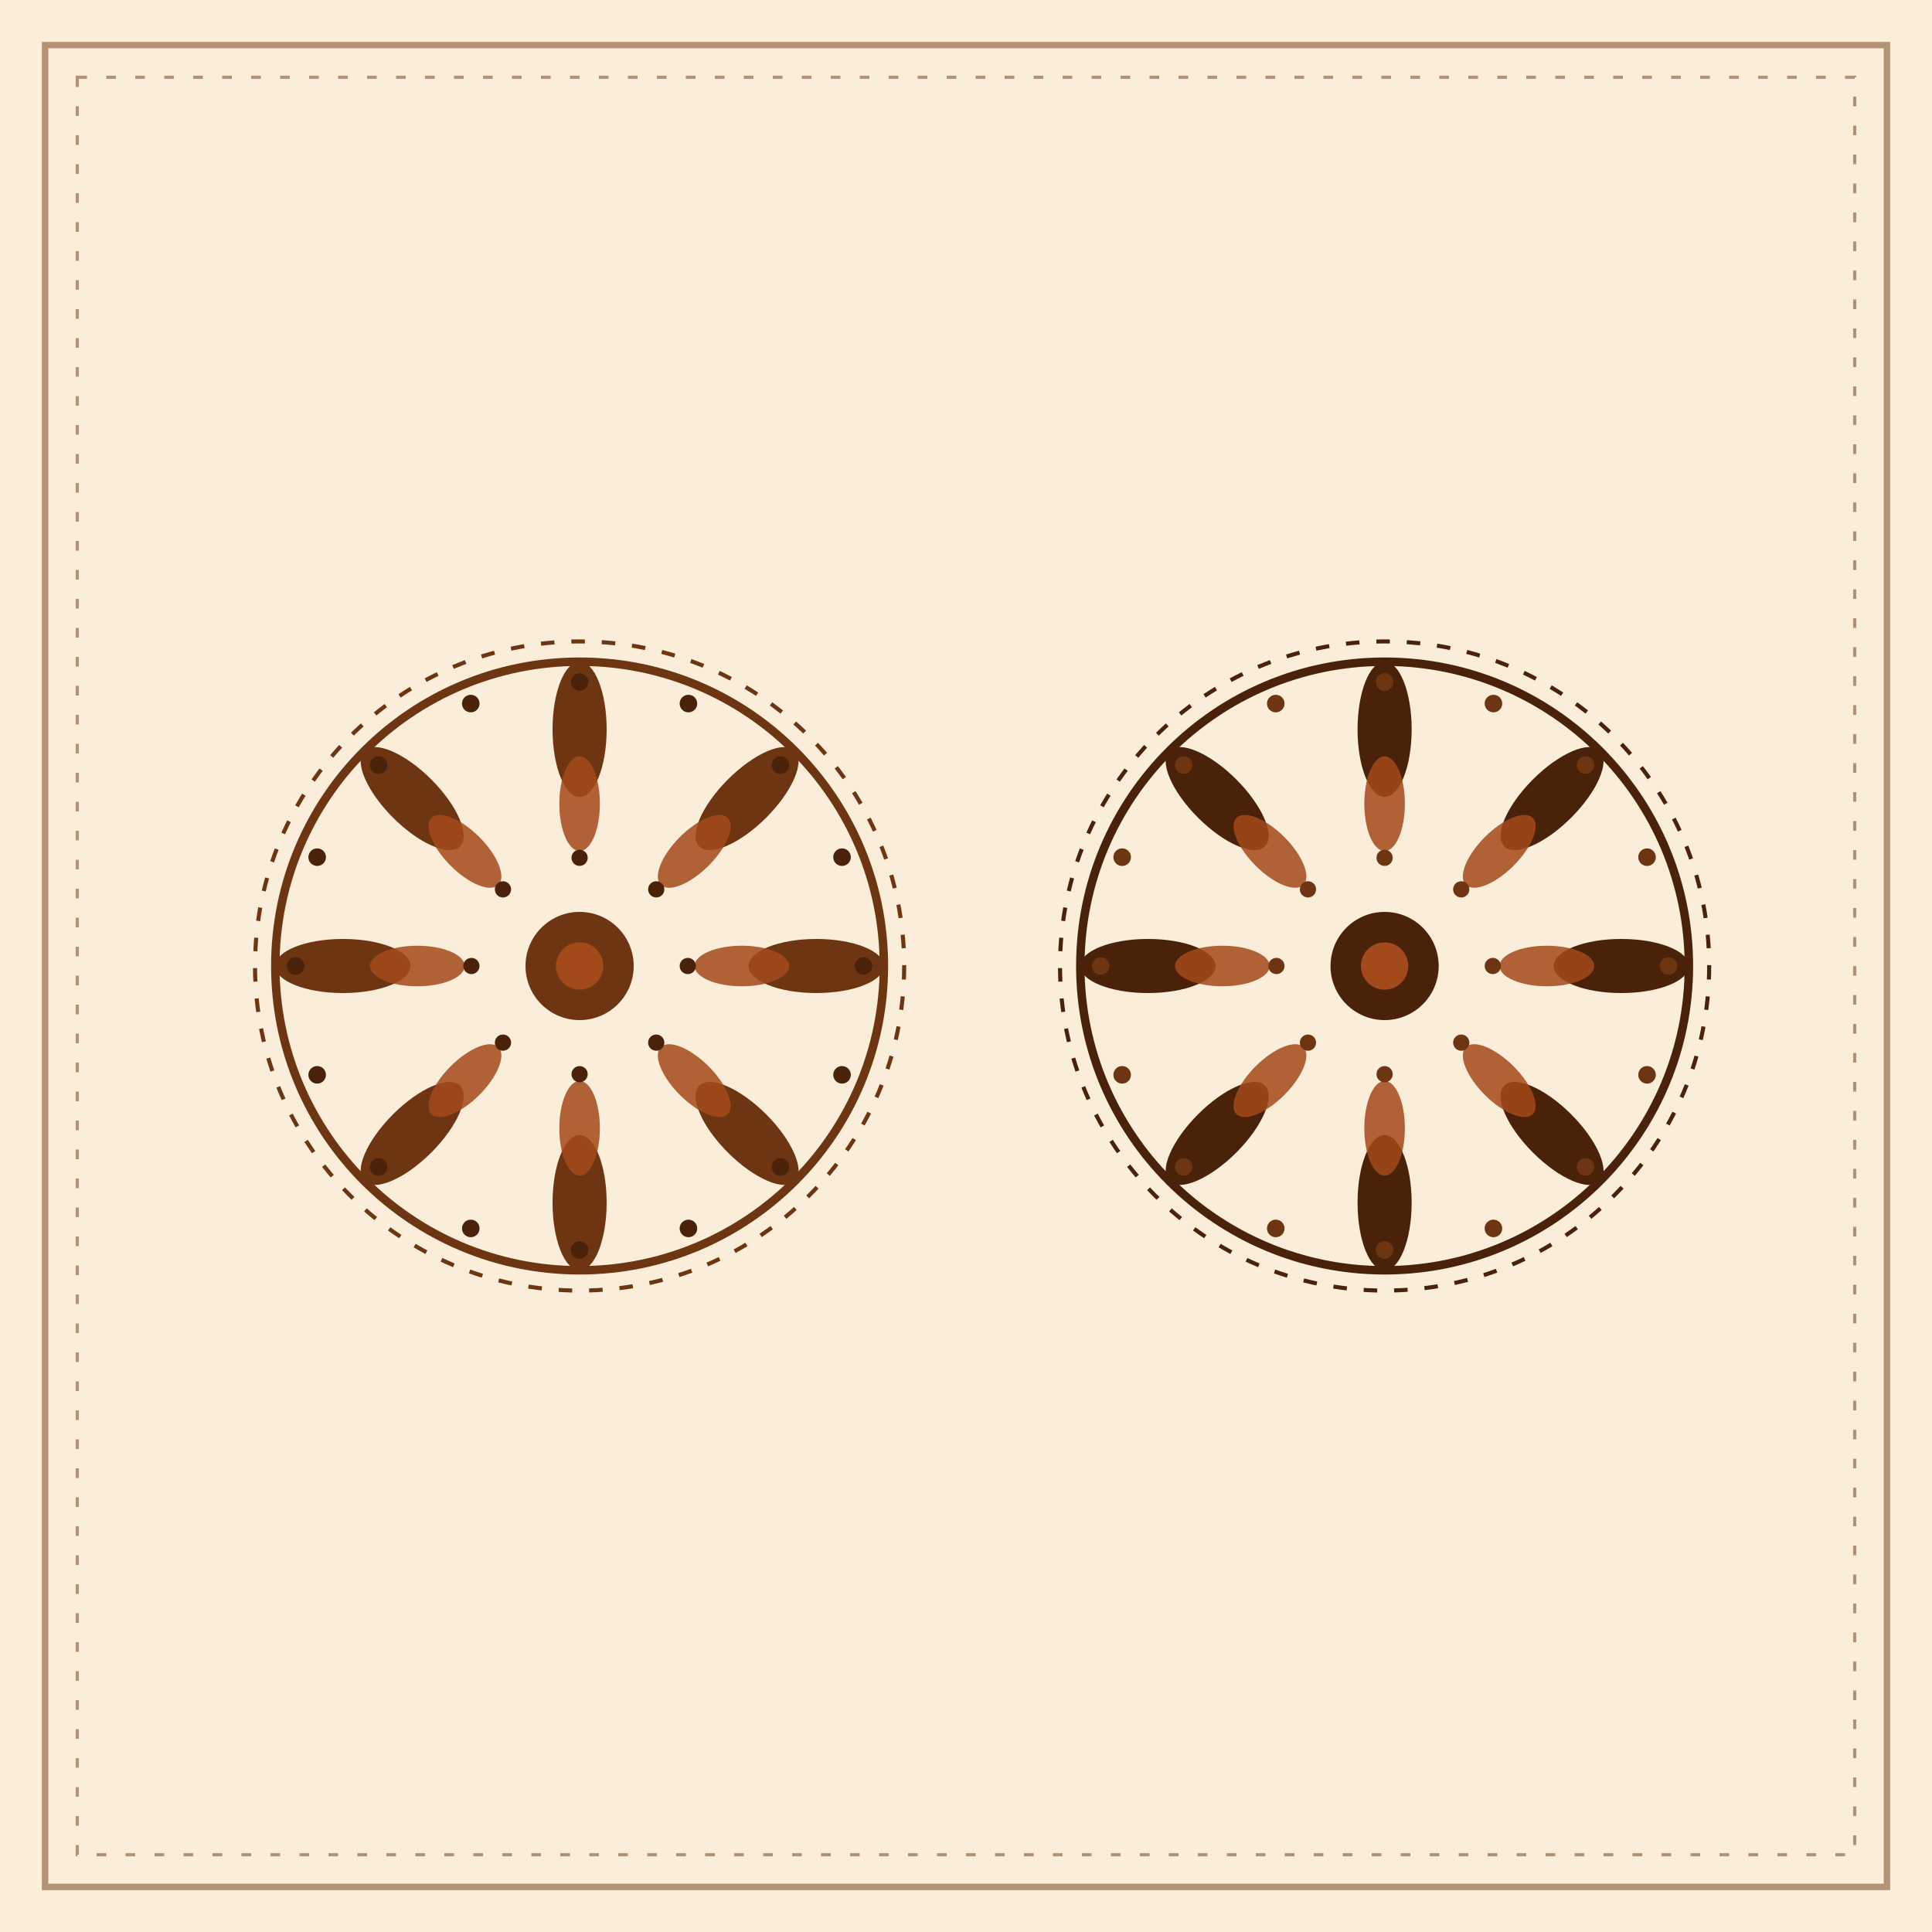
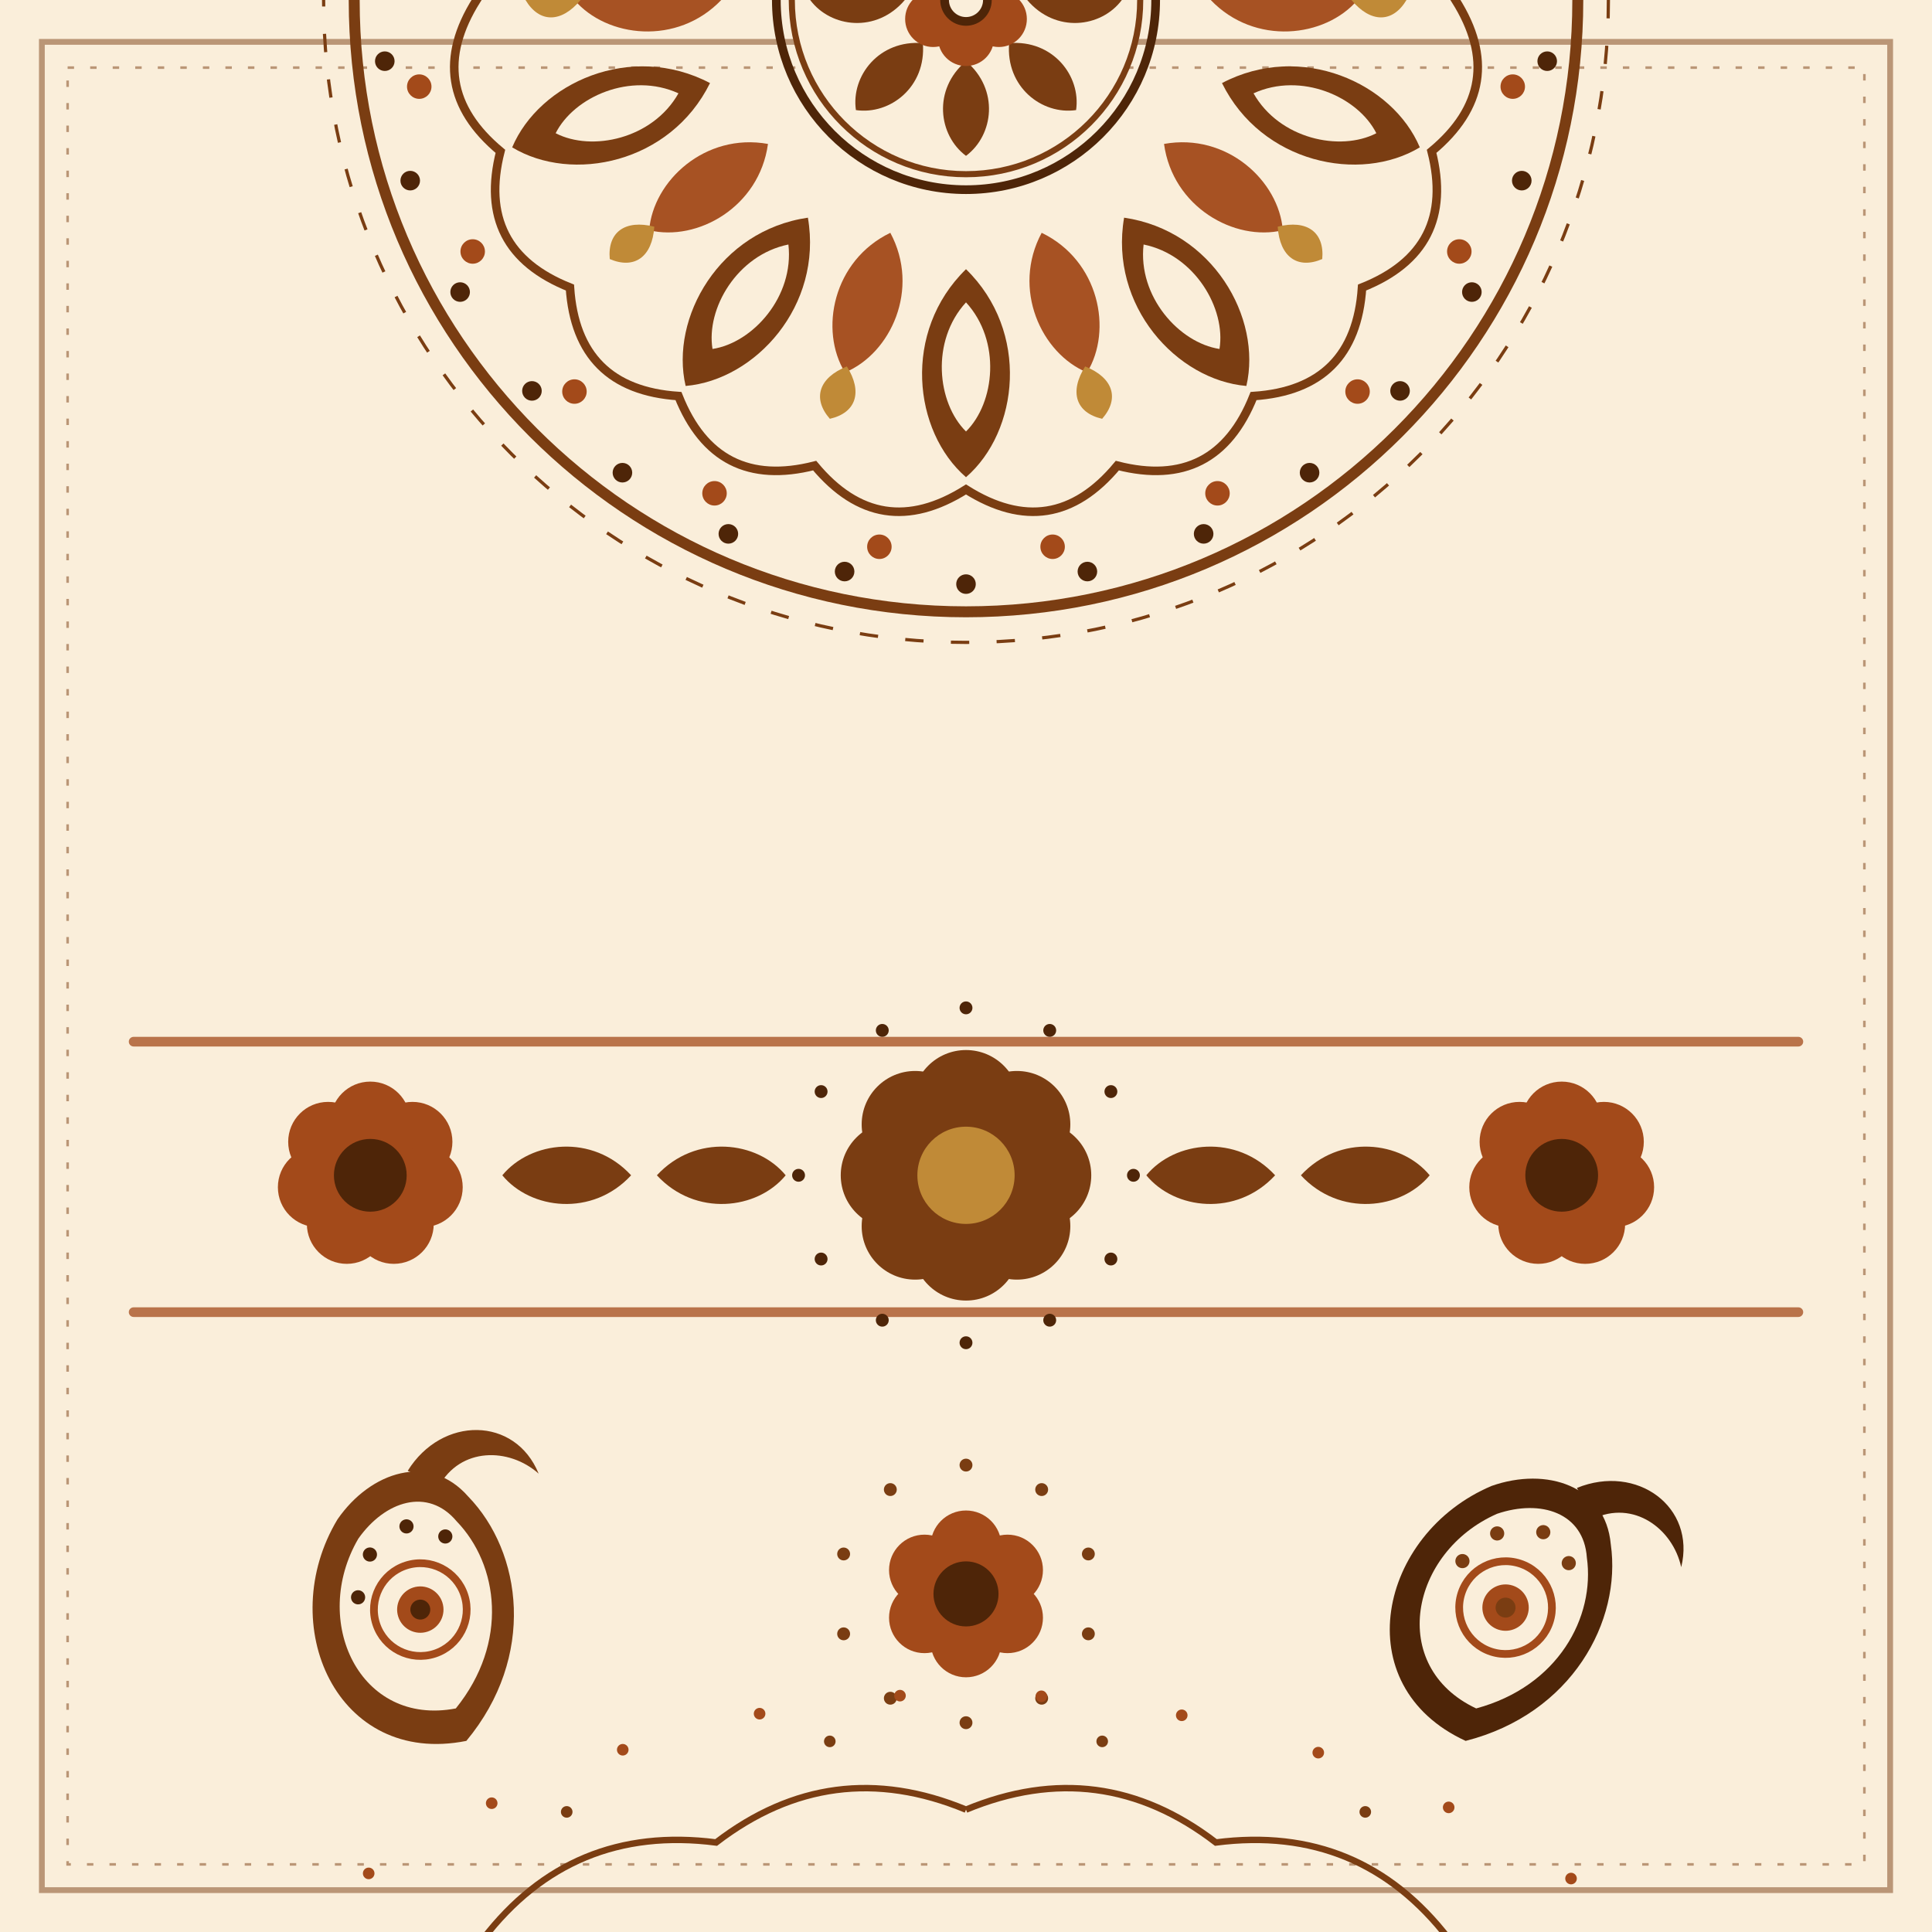
<svg xmlns="http://www.w3.org/2000/svg" viewBox="0 0 600 600">
+   <defs>
+     <radialGradient id="pglow">
+       <stop offset="0%" stop-color="#a34a1a" stop-opacity="0.34" />
+       <stop offset="70%" stop-color="#a34a1a" stop-opacity="0.10" />
+       <stop offset="100%" stop-color="#a34a1a" stop-opacity="0" />
+     </radialGradient>
+   </defs>
  <rect width="600" height="600" fill="#faeeda" />
-   <rect x="14" y="14" width="572" height="572" fill="none" stroke="#6d3512" stroke-width="2" opacity="0.5" />
-   <rect x="24" y="24" width="552" height="552" fill="none" stroke="#6d3512" stroke-width="1" stroke-dasharray="3 6" opacity="0.5" />
-   <circle cx="180" cy="300" r="94.5" fill="none" stroke="#6d3512" stroke-width="2.625" />
-   <circle cx="180" cy="300" r="100.8" fill="none" stroke="#6d3512" stroke-width="1.26" stroke-dasharray="4.2 5.25" />
-   <ellipse cx="180.0" cy="226.5" rx="8.4" ry="21" fill="#6d3512" opacity="1" transform="rotate(0.0 180.0 226.5)" />
-   <ellipse cx="232.0" cy="248.0" rx="8.4" ry="21" fill="#6d3512" opacity="1" transform="rotate(45.0 232.0 248.0)" />
-   <ellipse cx="253.5" cy="300.0" rx="8.4" ry="21" fill="#6d3512" opacity="1" transform="rotate(90.0 253.5 300.0)" />
-   <ellipse cx="232.0" cy="352.0" rx="8.4" ry="21" fill="#6d3512" opacity="1" transform="rotate(135.0 232.0 352.0)" />
-   <ellipse cx="180.0" cy="373.5" rx="8.4" ry="21" fill="#6d3512" opacity="1" transform="rotate(180.0 180.0 373.5)" />
-   <ellipse cx="128.0" cy="352.0" rx="8.4" ry="21" fill="#6d3512" opacity="1" transform="rotate(225.0 128.0 352.0)" />
-   <ellipse cx="106.5" cy="300.0" rx="8.4" ry="21" fill="#6d3512" opacity="1" transform="rotate(270.0 106.5 300.0)" />
-   <ellipse cx="128.0" cy="248.0" rx="8.4" ry="21" fill="#6d3512" opacity="1" transform="rotate(315.0 128.0 248.0)" />
-   <ellipse cx="180.0" cy="249.6" rx="6.3" ry="14.7" fill="#a34a1a" opacity="0.85" transform="rotate(0.0 180.0 249.6)" />
-   <ellipse cx="215.6" cy="264.4" rx="6.3" ry="14.7" fill="#a34a1a" opacity="0.85" transform="rotate(45.0 215.6 264.4)" />
-   <ellipse cx="230.4" cy="300.0" rx="6.3" ry="14.7" fill="#a34a1a" opacity="0.85" transform="rotate(90.0 230.4 300.0)" />
-   <ellipse cx="215.6" cy="335.6" rx="6.3" ry="14.7" fill="#a34a1a" opacity="0.85" transform="rotate(135.0 215.6 335.6)" />
-   <ellipse cx="180.0" cy="350.4" rx="6.3" ry="14.7" fill="#a34a1a" opacity="0.85" transform="rotate(180.0 180.0 350.4)" />
-   <ellipse cx="144.4" cy="335.6" rx="6.3" ry="14.7" fill="#a34a1a" opacity="0.85" transform="rotate(225.0 144.4 335.6)" />
-   <ellipse cx="129.6" cy="300.0" rx="6.3" ry="14.7" fill="#a34a1a" opacity="0.85" transform="rotate(270.0 129.6 300.0)" />
-   <ellipse cx="144.4" cy="264.4" rx="6.3" ry="14.7" fill="#a34a1a" opacity="0.85" transform="rotate(315.0 144.4 264.4)" />
-   <circle cx="180.0" cy="211.8" r="2.73" fill="#4a220a" />
-   <circle cx="213.8" cy="218.5" r="2.73" fill="#4a220a" />
-   <circle cx="242.4" cy="237.6" r="2.73" fill="#4a220a" />
-   <circle cx="261.5" cy="266.2" r="2.73" fill="#4a220a" />
-   <circle cx="268.2" cy="300.0" r="2.73" fill="#4a220a" />
-   <circle cx="261.5" cy="333.8" r="2.73" fill="#4a220a" />
-   <circle cx="242.4" cy="362.4" r="2.73" fill="#4a220a" />
-   <circle cx="213.8" cy="381.5" r="2.73" fill="#4a220a" />
-   <circle cx="180.0" cy="388.2" r="2.73" fill="#4a220a" />
-   <circle cx="146.2" cy="381.5" r="2.73" fill="#4a220a" />
-   <circle cx="117.6" cy="362.4" r="2.73" fill="#4a220a" />
-   <circle cx="98.5" cy="333.8" r="2.73" fill="#4a220a" />
-   <circle cx="91.8" cy="300.0" r="2.73" fill="#4a220a" />
-   <circle cx="98.5" cy="266.2" r="2.73" fill="#4a220a" />
-   <circle cx="117.6" cy="237.6" r="2.73" fill="#4a220a" />
-   <circle cx="146.2" cy="218.5" r="2.73" fill="#4a220a" />
-   <circle cx="180.0" cy="266.4" r="2.52" fill="#4a220a" />
-   <circle cx="203.8" cy="276.2" r="2.52" fill="#4a220a" />
-   <circle cx="213.6" cy="300.0" r="2.52" fill="#4a220a" />
-   <circle cx="203.8" cy="323.8" r="2.52" fill="#4a220a" />
-   <circle cx="180.0" cy="333.6" r="2.52" fill="#4a220a" />
-   <circle cx="156.2" cy="323.8" r="2.52" fill="#4a220a" />
-   <circle cx="146.4" cy="300.0" r="2.52" fill="#4a220a" />
-   <circle cx="156.2" cy="276.2" r="2.52" fill="#4a220a" />
-   <circle cx="180" cy="300" r="16.8" fill="#6d3512" />
-   <circle cx="180" cy="300" r="7.35" fill="#a34a1a" />
-   <circle cx="430" cy="300" r="94.5" fill="none" stroke="#4a220a" stroke-width="2.625" />
-   <circle cx="430" cy="300" r="100.8" fill="none" stroke="#4a220a" stroke-width="1.26" stroke-dasharray="4.2 5.25" />
-   <ellipse cx="430.0" cy="226.5" rx="8.4" ry="21" fill="#4a220a" opacity="1" transform="rotate(0.0 430.0 226.5)" />
-   <ellipse cx="482.0" cy="248.0" rx="8.4" ry="21" fill="#4a220a" opacity="1" transform="rotate(45.0 482.0 248.0)" />
-   <ellipse cx="503.5" cy="300.0" rx="8.4" ry="21" fill="#4a220a" opacity="1" transform="rotate(90.0 503.5 300.0)" />
-   <ellipse cx="482.0" cy="352.0" rx="8.4" ry="21" fill="#4a220a" opacity="1" transform="rotate(135.0 482.0 352.0)" />
-   <ellipse cx="430.0" cy="373.5" rx="8.4" ry="21" fill="#4a220a" opacity="1" transform="rotate(180.0 430.0 373.5)" />
-   <ellipse cx="378.0" cy="352.0" rx="8.4" ry="21" fill="#4a220a" opacity="1" transform="rotate(225.0 378.0 352.0)" />
-   <ellipse cx="356.5" cy="300.0" rx="8.4" ry="21" fill="#4a220a" opacity="1" transform="rotate(270.0 356.5 300.0)" />
-   <ellipse cx="378.0" cy="248.0" rx="8.4" ry="21" fill="#4a220a" opacity="1" transform="rotate(315.0 378.0 248.0)" />
-   <ellipse cx="430.0" cy="249.6" rx="6.3" ry="14.7" fill="#a34a1a" opacity="0.85" transform="rotate(0.0 430.0 249.6)" />
-   <ellipse cx="465.6" cy="264.4" rx="6.3" ry="14.7" fill="#a34a1a" opacity="0.85" transform="rotate(45.0 465.6 264.4)" />
-   <ellipse cx="480.4" cy="300.0" rx="6.3" ry="14.7" fill="#a34a1a" opacity="0.85" transform="rotate(90.0 480.4 300.0)" />
-   <ellipse cx="465.6" cy="335.6" rx="6.3" ry="14.7" fill="#a34a1a" opacity="0.85" transform="rotate(135.0 465.6 335.6)" />
-   <ellipse cx="430.0" cy="350.4" rx="6.3" ry="14.7" fill="#a34a1a" opacity="0.85" transform="rotate(180.0 430.0 350.4)" />
-   <ellipse cx="394.4" cy="335.6" rx="6.3" ry="14.7" fill="#a34a1a" opacity="0.85" transform="rotate(225.0 394.4 335.6)" />
-   <ellipse cx="379.6" cy="300.0" rx="6.3" ry="14.7" fill="#a34a1a" opacity="0.85" transform="rotate(270.0 379.6 300.0)" />
-   <ellipse cx="394.4" cy="264.4" rx="6.3" ry="14.7" fill="#a34a1a" opacity="0.85" transform="rotate(315.0 394.4 264.4)" />
-   <circle cx="430.0" cy="211.8" r="2.73" fill="#6d3512" />
-   <circle cx="463.8" cy="218.5" r="2.73" fill="#6d3512" />
-   <circle cx="492.4" cy="237.6" r="2.73" fill="#6d3512" />
-   <circle cx="511.5" cy="266.2" r="2.73" fill="#6d3512" />
-   <circle cx="518.2" cy="300.0" r="2.73" fill="#6d3512" />
-   <circle cx="511.5" cy="333.8" r="2.73" fill="#6d3512" />
-   <circle cx="492.4" cy="362.4" r="2.73" fill="#6d3512" />
-   <circle cx="463.8" cy="381.5" r="2.73" fill="#6d3512" />
-   <circle cx="430.0" cy="388.2" r="2.73" fill="#6d3512" />
-   <circle cx="396.2" cy="381.5" r="2.73" fill="#6d3512" />
-   <circle cx="367.6" cy="362.4" r="2.73" fill="#6d3512" />
-   <circle cx="348.5" cy="333.8" r="2.73" fill="#6d3512" />
-   <circle cx="341.8" cy="300.0" r="2.73" fill="#6d3512" />
-   <circle cx="348.5" cy="266.2" r="2.73" fill="#6d3512" />
-   <circle cx="367.6" cy="237.6" r="2.73" fill="#6d3512" />
-   <circle cx="396.2" cy="218.5" r="2.73" fill="#6d3512" />
-   <circle cx="430.0" cy="266.4" r="2.52" fill="#6d3512" />
-   <circle cx="453.8" cy="276.2" r="2.52" fill="#6d3512" />
-   <circle cx="463.6" cy="300.0" r="2.52" fill="#6d3512" />
-   <circle cx="453.8" cy="323.8" r="2.52" fill="#6d3512" />
-   <circle cx="430.0" cy="333.6" r="2.52" fill="#6d3512" />
-   <circle cx="406.2" cy="323.8" r="2.52" fill="#6d3512" />
-   <circle cx="396.4" cy="300.0" r="2.52" fill="#6d3512" />
-   <circle cx="406.2" cy="276.2" r="2.52" fill="#6d3512" />
-   <circle cx="430" cy="300" r="16.8" fill="#4a220a" />
-   <circle cx="430" cy="300" r="7.35" fill="#a34a1a" />
+   <rect x="13" y="13" width="574" height="574" fill="none" stroke="#7a3d12" stroke-width="1.8" opacity="0.5" />
+   <rect x="21" y="21" width="558" height="558" fill="none" stroke="#7a3d12" stroke-width="0.8" stroke-dasharray="2 5" opacity="0.5" />
+   <g transform="translate(300 0)">
+     <circle cx="0" cy="0" r="190" fill="none" stroke="#7a3d12" stroke-width="3.4" />
+     <circle cx="0" cy="0" r="199.5" fill="none" stroke="#7a3d12" stroke-width="1" stroke-dasharray="5.7 8.5" />
+     <circle cx="0" cy="-181.4" r="3.04" fill="#4e2508" />
+     <circle cx="37.7" cy="-177.5" r="3.04" fill="#4e2508" />
+     <circle cx="73.8" cy="-165.8" r="3.04" fill="#4e2508" />
+     <circle cx="106.7" cy="-146.8" r="3.04" fill="#4e2508" />
+     <circle cx="134.8" cy="-121.4" r="3.04" fill="#4e2508" />
+     <circle cx="157.1" cy="-90.7" r="3.04" fill="#4e2508" />
+     <circle cx="172.6" cy="-56.1" r="3.04" fill="#4e2508" />
+     <circle cx="180.5" cy="-19" r="3.04" fill="#4e2508" />
+     <circle cx="180.5" cy="19" r="3.04" fill="#4e2508" />
+     <circle cx="172.6" cy="56.1" r="3.04" fill="#4e2508" />
+     <circle cx="157.1" cy="90.7" r="3.04" fill="#4e2508" />
+     <circle cx="134.8" cy="121.4" r="3.04" fill="#4e2508" />
+     <circle cx="106.7" cy="146.8" r="3.04" fill="#4e2508" />
+     <circle cx="73.8" cy="165.8" r="3.04" fill="#4e2508" />
+     <circle cx="37.7" cy="177.5" r="3.04" fill="#4e2508" />
+     <circle cx="0" cy="181.4" r="3.04" fill="#4e2508" />
+     <circle cx="-37.7" cy="177.5" r="3.04" fill="#4e2508" />
+     <circle cx="-73.8" cy="165.8" r="3.04" fill="#4e2508" />
+     <circle cx="-106.7" cy="146.8" r="3.04" fill="#4e2508" />
+     <circle cx="-134.8" cy="121.4" r="3.04" fill="#4e2508" />
+     <circle cx="-157.1" cy="90.7" r="3.04" fill="#4e2508" />
+     <circle cx="-172.6" cy="56.1" r="3.04" fill="#4e2508" />
+     <circle cx="-180.5" cy="19" r="3.04" fill="#4e2508" />
+     <circle cx="-180.5" cy="-19" r="3.04" fill="#4e2508" />
+     <circle cx="-172.6" cy="-56.1" r="3.04" fill="#4e2508" />
+     <circle cx="-157.1" cy="-90.7" r="3.04" fill="#4e2508" />
+     <circle cx="-134.8" cy="-121.4" r="3.04" fill="#4e2508" />
+     <circle cx="-106.7" cy="-146.8" r="3.04" fill="#4e2508" />
+     <circle cx="-73.8" cy="-165.8" r="3.04" fill="#4e2508" />
+     <circle cx="-37.7" cy="-177.5" r="3.04" fill="#4e2508" />
+     <path d="M0 -152 Q26.8 -168.9 47 -144.6  Q77.6 -152.4 89.3 -123  Q120.9 -120.9 123 -89.3  Q152.4 -77.6 144.6 -47  Q168.9 -26.8 152 0  Q168.9 26.8 144.6 47  Q152.4 77.6 123 89.3  Q120.9 120.9 89.3 123  Q77.6 152.4 47 144.6  Q26.8 168.9 0 152  Q-26.8 168.9 -47 144.6  Q-77.6 152.4 -89.3 123  Q-120.9 120.9 -123 89.3  Q-152.4 77.6 -144.6 47  Q-168.9 26.8 -152 0  Q-168.9 -26.8 -144.6 -47  Q-152.4 -77.6 -123 -89.3  Q-120.9 -120.9 -89.3 -123  Q-77.6 -152.4 -47 -144.6  Q-26.8 -168.9 0 -152 " fill="none" stroke="#7a3d12" stroke-width="2.66" />
+     <circle cx="26.9" cy="-169.8" r="3.8" fill="#a34a1a" />
+     <circle cx="78.1" cy="-153.2" r="3.8" fill="#a34a1a" />
+     <circle cx="121.6" cy="-121.6" r="3.8" fill="#a34a1a" />
+     <circle cx="153.2" cy="-78.1" r="3.8" fill="#a34a1a" />
+     <circle cx="169.8" cy="-26.9" r="3.8" fill="#a34a1a" />
+     <circle cx="169.8" cy="26.9" r="3.8" fill="#a34a1a" />
+     <circle cx="153.2" cy="78.1" r="3.8" fill="#a34a1a" />
+     <circle cx="121.6" cy="121.6" r="3.8" fill="#a34a1a" />
+     <circle cx="78.1" cy="153.2" r="3.8" fill="#a34a1a" />
+     <circle cx="26.9" cy="169.8" r="3.8" fill="#a34a1a" />
+     <circle cx="-26.9" cy="169.8" r="3.8" fill="#a34a1a" />
+     <circle cx="-78.1" cy="153.2" r="3.8" fill="#a34a1a" />
+     <circle cx="-121.6" cy="121.6" r="3.8" fill="#a34a1a" />
+     <circle cx="-153.2" cy="78.1" r="3.8" fill="#a34a1a" />
+     <circle cx="-169.8" cy="26.9" r="3.8" fill="#a34a1a" />
+     <circle cx="-169.8" cy="-26.9" r="3.8" fill="#a34a1a" />
+     <circle cx="-153.2" cy="-78.1" r="3.8" fill="#a34a1a" />
+     <circle cx="-121.6" cy="-121.6" r="3.8" fill="#a34a1a" />
+     <circle cx="-78.1" cy="-153.2" r="3.8" fill="#a34a1a" />
+     <circle cx="-26.9" cy="-169.8" r="3.8" fill="#a34a1a" />
+     <g transform="translate(0 -83.6) rotate(0)">
+       <path d="M0 0 C-19.9 -19.4 -16.4 -50.4 0 -64.6 C16.4 -50.4 19.9 -19.4 0 0 Z" fill="#7a3d12" opacity="1" />
+       <path d="M0 0 C-11 -12 -9 -31.2 0 -40.1 C9 -31.2 11 -12 0 0 Z" fill="#faeeda" transform="translate(0 -10.3)" />
+     </g>
+     <g transform="translate(49.1 -67.6) rotate(36)">
+       <path d="M0 0 C-19.9 -19.4 -16.4 -50.4 0 -64.6 C16.4 -50.4 19.9 -19.4 0 0 Z" fill="#7a3d12" opacity="1" />
+       <path d="M0 0 C-11 -12 -9 -31.2 0 -40.1 C9 -31.2 11 -12 0 0 Z" fill="#faeeda" transform="translate(0 -10.3)" />
+     </g>
+     <g transform="translate(79.5 -25.8) rotate(72)">
+       <path d="M0 0 C-19.9 -19.4 -16.4 -50.4 0 -64.6 C16.4 -50.4 19.9 -19.4 0 0 Z" fill="#7a3d12" opacity="1" />
+       <path d="M0 0 C-11 -12 -9 -31.2 0 -40.1 C9 -31.2 11 -12 0 0 Z" fill="#faeeda" transform="translate(0 -10.3)" />
+     </g>
+     <g transform="translate(79.5 25.8) rotate(108)">
+       <path d="M0 0 C-19.9 -19.4 -16.4 -50.4 0 -64.6 C16.4 -50.4 19.9 -19.4 0 0 Z" fill="#7a3d12" opacity="1" />
+       <path d="M0 0 C-11 -12 -9 -31.2 0 -40.1 C9 -31.2 11 -12 0 0 Z" fill="#faeeda" transform="translate(0 -10.3)" />
+     </g>
+     <g transform="translate(49.1 67.6) rotate(144)">
+       <path d="M0 0 C-19.9 -19.4 -16.4 -50.4 0 -64.6 C16.4 -50.4 19.9 -19.4 0 0 Z" fill="#7a3d12" opacity="1" />
+       <path d="M0 0 C-11 -12 -9 -31.2 0 -40.1 C9 -31.2 11 -12 0 0 Z" fill="#faeeda" transform="translate(0 -10.3)" />
+     </g>
+     <g transform="translate(0 83.6) rotate(180)">
+       <path d="M0 0 C-19.9 -19.4 -16.4 -50.4 0 -64.6 C16.4 -50.4 19.9 -19.4 0 0 Z" fill="#7a3d12" opacity="1" />
+       <path d="M0 0 C-11 -12 -9 -31.2 0 -40.1 C9 -31.2 11 -12 0 0 Z" fill="#faeeda" transform="translate(0 -10.3)" />
+     </g>
+     <g transform="translate(-49.1 67.6) rotate(216)">
+       <path d="M0 0 C-19.9 -19.4 -16.4 -50.4 0 -64.6 C16.4 -50.4 19.9 -19.4 0 0 Z" fill="#7a3d12" opacity="1" />
+       <path d="M0 0 C-11 -12 -9 -31.2 0 -40.1 C9 -31.2 11 -12 0 0 Z" fill="#faeeda" transform="translate(0 -10.3)" />
+     </g>
+     <g transform="translate(-79.5 25.8) rotate(252)">
+       <path d="M0 0 C-19.9 -19.4 -16.4 -50.4 0 -64.6 C16.4 -50.4 19.9 -19.4 0 0 Z" fill="#7a3d12" opacity="1" />
+       <path d="M0 0 C-11 -12 -9 -31.2 0 -40.1 C9 -31.2 11 -12 0 0 Z" fill="#faeeda" transform="translate(0 -10.3)" />
+     </g>
+     <g transform="translate(-79.5 -25.8) rotate(288)">
+       <path d="M0 0 C-19.9 -19.4 -16.4 -50.4 0 -64.6 C16.4 -50.4 19.9 -19.4 0 0 Z" fill="#7a3d12" opacity="1" />
+       <path d="M0 0 C-11 -12 -9 -31.2 0 -40.1 C9 -31.2 11 -12 0 0 Z" fill="#faeeda" transform="translate(0 -10.3)" />
+     </g>
+     <g transform="translate(-49.1 -67.6) rotate(324)">
+       <path d="M0 0 C-19.9 -19.4 -16.4 -50.4 0 -64.6 C16.4 -50.4 19.9 -19.4 0 0 Z" fill="#7a3d12" opacity="1" />
+       <path d="M0 0 C-11 -12 -9 -31.2 0 -40.1 C9 -31.2 11 -12 0 0 Z" fill="#faeeda" transform="translate(0 -10.3)" />
+     </g>
+     <g transform="translate(23.5 -72.3) rotate(18)">
+       <path d="M0 0 C-14.3 -13.7 -11.7 -35.6 0 -45.6 C11.7 -35.6 14.3 -13.7 0 0 Z" fill="#a34a1a" opacity="0.95" />
+     </g>
+     <g transform="translate(61.5 -44.7) rotate(54)">
+       <path d="M0 0 C-14.3 -13.7 -11.7 -35.6 0 -45.6 C11.7 -35.6 14.3 -13.7 0 0 Z" fill="#a34a1a" opacity="0.95" />
+     </g>
+     <g transform="translate(76 0) rotate(90)">
+       <path d="M0 0 C-14.3 -13.7 -11.7 -35.6 0 -45.6 C11.7 -35.6 14.3 -13.7 0 0 Z" fill="#a34a1a" opacity="0.95" />
+     </g>
+     <g transform="translate(61.5 44.7) rotate(126)">
+       <path d="M0 0 C-14.3 -13.7 -11.7 -35.6 0 -45.6 C11.7 -35.6 14.3 -13.7 0 0 Z" fill="#a34a1a" opacity="0.95" />
+     </g>
+     <g transform="translate(23.5 72.3) rotate(162)">
+       <path d="M0 0 C-14.3 -13.7 -11.7 -35.6 0 -45.6 C11.7 -35.6 14.3 -13.7 0 0 Z" fill="#a34a1a" opacity="0.95" />
+     </g>
+     <g transform="translate(-23.5 72.3) rotate(198)">
+       <path d="M0 0 C-14.3 -13.7 -11.7 -35.6 0 -45.6 C11.7 -35.6 14.3 -13.7 0 0 Z" fill="#a34a1a" opacity="0.95" />
+     </g>
+     <g transform="translate(-61.5 44.7) rotate(234)">
+       <path d="M0 0 C-14.3 -13.7 -11.7 -35.6 0 -45.6 C11.7 -35.6 14.3 -13.7 0 0 Z" fill="#a34a1a" opacity="0.95" />
+     </g>
+     <g transform="translate(-76 0) rotate(270)">
+       <path d="M0 0 C-14.3 -13.7 -11.7 -35.6 0 -45.6 C11.7 -35.6 14.3 -13.7 0 0 Z" fill="#a34a1a" opacity="0.95" />
+     </g>
+     <g transform="translate(-61.5 -44.7) rotate(306)">
+       <path d="M0 0 C-14.3 -13.7 -11.7 -35.6 0 -45.6 C11.7 -35.6 14.3 -13.7 0 0 Z" fill="#a34a1a" opacity="0.95" />
+     </g>
+     <g transform="translate(-23.5 -72.3) rotate(342)">
+       <path d="M0 0 C-14.3 -13.7 -11.7 -35.6 0 -45.6 C11.7 -35.6 14.3 -13.7 0 0 Z" fill="#a34a1a" opacity="0.95" />
+     </g>
+     <g transform="translate(37 -113.8) rotate(18)">
+       <path d="M0 0 C-7.2 -6 -7.2 -12.8 0 -17.1 C7.2 -12.8 7.2 -6 0 0 Z" fill="#c08a37" />
+     </g>
+     <g transform="translate(96.8 -70.4) rotate(54)">
+       <path d="M0 0 C-7.2 -6 -7.2 -12.8 0 -17.1 C7.2 -12.8 7.2 -6 0 0 Z" fill="#c08a37" />
+     </g>
+     <g transform="translate(119.7 0) rotate(90)">
+       <path d="M0 0 C-7.2 -6 -7.2 -12.8 0 -17.1 C7.2 -12.8 7.2 -6 0 0 Z" fill="#c08a37" />
+     </g>
+     <g transform="translate(96.8 70.4) rotate(126)">
+       <path d="M0 0 C-7.2 -6 -7.2 -12.8 0 -17.1 C7.2 -12.8 7.2 -6 0 0 Z" fill="#c08a37" />
+     </g>
+     <g transform="translate(37 113.8) rotate(162)">
+       <path d="M0 0 C-7.2 -6 -7.2 -12.8 0 -17.1 C7.2 -12.8 7.2 -6 0 0 Z" fill="#c08a37" />
+     </g>
+     <g transform="translate(-37 113.8) rotate(198)">
+       <path d="M0 0 C-7.2 -6 -7.2 -12.8 0 -17.1 C7.2 -12.8 7.2 -6 0 0 Z" fill="#c08a37" />
+     </g>
+     <g transform="translate(-96.8 70.4) rotate(234)">
+       <path d="M0 0 C-7.2 -6 -7.2 -12.8 0 -17.1 C7.2 -12.8 7.2 -6 0 0 Z" fill="#c08a37" />
+     </g>
+     <g transform="translate(-119.7 0) rotate(270)">
+       <path d="M0 0 C-7.2 -6 -7.2 -12.8 0 -17.1 C7.2 -12.8 7.2 -6 0 0 Z" fill="#c08a37" />
+     </g>
+     <g transform="translate(-96.8 -70.4) rotate(306)">
+       <path d="M0 0 C-7.2 -6 -7.2 -12.8 0 -17.1 C7.2 -12.8 7.2 -6 0 0 Z" fill="#c08a37" />
+     </g>
+     <g transform="translate(-37 -113.8) rotate(342)">
+       <path d="M0 0 C-7.2 -6 -7.2 -12.8 0 -17.1 C7.2 -12.8 7.2 -6 0 0 Z" fill="#c08a37" />
+     </g>
+     <circle cx="0" cy="0" r="58.9" fill="none" stroke="#4e2508" stroke-width="2.7" />
+     <circle cx="0" cy="0" r="54.1" fill="#faeeda" stroke="#7a3d12" stroke-width="1.9" />
+     <g transform="translate(0 -19) rotate(0)">
+       <path d="M0 0 C-10.4 -8.8 -8.6 -23 0 -29.4 C8.6 -23 10.4 -8.8 0 0 Z" fill="#7a3d12" opacity="1" />
+     </g>
+     <g transform="translate(13.4 -13.4) rotate(45)">
+       <path d="M0 0 C-10.4 -8.8 -8.6 -23 0 -29.4 C8.6 -23 10.4 -8.8 0 0 Z" fill="#7a3d12" opacity="1" />
+     </g>
+     <g transform="translate(19 0) rotate(90)">
+       <path d="M0 0 C-10.4 -8.8 -8.6 -23 0 -29.4 C8.6 -23 10.4 -8.8 0 0 Z" fill="#7a3d12" opacity="1" />
+     </g>
+     <g transform="translate(13.4 13.4) rotate(135)">
+       <path d="M0 0 C-10.4 -8.8 -8.6 -23 0 -29.4 C8.6 -23 10.4 -8.8 0 0 Z" fill="#7a3d12" opacity="1" />
+     </g>
+     <g transform="translate(0 19) rotate(180)">
+       <path d="M0 0 C-10.4 -8.8 -8.6 -23 0 -29.4 C8.6 -23 10.4 -8.8 0 0 Z" fill="#7a3d12" opacity="1" />
+     </g>
+     <g transform="translate(-13.4 13.4) rotate(225)">
+       <path d="M0 0 C-10.4 -8.8 -8.6 -23 0 -29.4 C8.6 -23 10.4 -8.8 0 0 Z" fill="#7a3d12" opacity="1" />
+     </g>
+     <g transform="translate(-19 0) rotate(270)">
+       <path d="M0 0 C-10.4 -8.8 -8.6 -23 0 -29.4 C8.6 -23 10.4 -8.8 0 0 Z" fill="#7a3d12" opacity="1" />
+     </g>
+     <g transform="translate(-13.4 -13.4) rotate(315)">
+       <path d="M0 0 C-10.4 -8.8 -8.6 -23 0 -29.4 C8.6 -23 10.4 -8.8 0 0 Z" fill="#7a3d12" opacity="1" />
+     </g>
+     <circle cx="0" cy="-11.8" r="8.7" fill="#a34a1a" />
+     <circle cx="10.2" cy="-5.9" r="8.7" fill="#a34a1a" />
+     <circle cx="10.2" cy="5.9" r="8.7" fill="#a34a1a" />
+     <circle cx="0" cy="11.8" r="8.7" fill="#a34a1a" />
+     <circle cx="-10.2" cy="5.9" r="8.7" fill="#a34a1a" />
+     <circle cx="-10.2" cy="-5.9" r="8.7" fill="#a34a1a" />
+     <circle cx="0" cy="0" r="8" fill="#4e2508" />
+     <circle cx="0" cy="0" r="5.3" fill="#faeeda" />
+   </g>
+   <rect x="40" y="322" width="520" height="3" rx="1.5" fill="#a34a1a" opacity="0.75" />
+   <rect x="40" y="406" width="520" height="3" rx="1.5" fill="#a34a1a" opacity="0.75" />
+   <circle cx="115" cy="348.3" r="12.4" fill="#a34a1a" />
+   <circle cx="128.1" cy="354.6" r="12.4" fill="#a34a1a" />
+   <circle cx="131.3" cy="368.7" r="12.4" fill="#a34a1a" />
+   <circle cx="122.3" cy="380.1" r="12.4" fill="#a34a1a" />
+   <circle cx="107.7" cy="380.1" r="12.4" fill="#a34a1a" />
+   <circle cx="98.7" cy="368.7" r="12.4" fill="#a34a1a" />
+   <circle cx="101.9" cy="354.6" r="12.4" fill="#a34a1a" />
+   <circle cx="115" cy="365" r="11.3" fill="#4e2508" />
+   <circle cx="300" cy="342.7" r="16.6" fill="#7a3d12" />
+   <circle cx="315.8" cy="349.2" r="16.6" fill="#7a3d12" />
+   <circle cx="322.3" cy="365" r="16.6" fill="#7a3d12" />
+   <circle cx="315.8" cy="380.8" r="16.6" fill="#7a3d12" />
+   <circle cx="300" cy="387.3" r="16.6" fill="#7a3d12" />
+   <circle cx="284.2" cy="380.8" r="16.6" fill="#7a3d12" />
+   <circle cx="277.7" cy="365" r="16.6" fill="#7a3d12" />
+   <circle cx="284.2" cy="349.2" r="16.6" fill="#7a3d12" />
+   <circle cx="300" cy="365" r="15.1" fill="#c08a37" />
+   <circle cx="485" cy="348.3" r="12.4" fill="#a34a1a" />
+   <circle cx="498.1" cy="354.6" r="12.4" fill="#a34a1a" />
+   <circle cx="501.3" cy="368.7" r="12.4" fill="#a34a1a" />
+   <circle cx="492.3" cy="380.1" r="12.4" fill="#a34a1a" />
+   <circle cx="477.7" cy="380.1" r="12.4" fill="#a34a1a" />
+   <circle cx="468.7" cy="368.7" r="12.4" fill="#a34a1a" />
+   <circle cx="471.9" cy="354.6" r="12.4" fill="#a34a1a" />
+   <circle cx="485" cy="365" r="11.3" fill="#4e2508" />
+   <g transform="translate(196 365) rotate(-90)">
+     <path d="M0 0 C-13 -12 -10.7 -31.2 0 -40 C10.7 -31.2 13 -12 0 0 Z" fill="#7a3d12" />
+   </g>
+   <g transform="translate(204 365) rotate(90)">
+     <path d="M0 0 C-13 -12 -10.7 -31.2 0 -40 C10.7 -31.2 13 -12 0 0 Z" fill="#7a3d12" />
+   </g>
+   <g transform="translate(396 365) rotate(-90)">
+     <path d="M0 0 C-13 -12 -10.7 -31.2 0 -40 C10.7 -31.2 13 -12 0 0 Z" fill="#7a3d12" />
+   </g>
+   <g transform="translate(404 365) rotate(90)">
+     <path d="M0 0 C-13 -12 -10.7 -31.2 0 -40 C10.7 -31.2 13 -12 0 0 Z" fill="#7a3d12" />
+   </g>
+   <circle cx="300" cy="313" r="2" fill="#4e2508" />
+   <circle cx="326" cy="320" r="2" fill="#4e2508" />
+   <circle cx="345" cy="339" r="2" fill="#4e2508" />
+   <circle cx="352" cy="365" r="2" fill="#4e2508" />
+   <circle cx="345" cy="391" r="2" fill="#4e2508" />
+   <circle cx="326" cy="410" r="2" fill="#4e2508" />
+   <circle cx="300" cy="417" r="2" fill="#4e2508" />
+   <circle cx="274" cy="410" r="2" fill="#4e2508" />
+   <circle cx="255" cy="391" r="2" fill="#4e2508" />
+   <circle cx="248" cy="365" r="2" fill="#4e2508" />
+   <circle cx="255" cy="339" r="2" fill="#4e2508" />
+   <circle cx="274" cy="320" r="2" fill="#4e2508" />
+   <g transform="translate(130 495) rotate(-18)">
+     <path d="M8.6 -37.4 C24 -50.4 45.6 -43.2 47 -24 C40.8 -34.6 26.4 -39.4 16.3 -29.8 Z" fill="#7a3d12" />
+     <path d="M0 48 C-40.8 43.2 -45.6 -4.8 -16.8 -29.8 C-2.4 -40.8 16.8 -40.8 24 -24 C34.6 -2.4 28.8 29.8 0 48 Z" fill="#7a3d12" />
+     <path d="M0 37.4 C-30.2 33.6 -34.6 -2.4 -12.5 -22.1 C-1 -30.7 13 -30.7 18.2 -17.8 C26.4 -1 22.1 23 0 37.4 Z" fill="#faeeda" />
+     <circle cx="-1" cy="4.8" r="14.4" fill="none" stroke="#a34a1a" stroke-width="2.4" />
+     <circle cx="-1" cy="4.8" r="7.2" fill="#a34a1a" />
+     <circle cx="-1" cy="4.8" r="3.1" fill="#4e2508" />
+     <circle cx="-18.2" cy="-4.8" r="2.2" fill="#4e2508" />
+     <circle cx="-10.6" cy="-16.3" r="2.2" fill="#4e2508" />
+     <circle cx="2.9" cy="-21.1" r="2.2" fill="#4e2508" />
+     <circle cx="13.4" cy="-14.4" r="2.2" fill="#4e2508" />
+   </g>
+   <g transform="translate(470 495) rotate(18)">
+     <path d="M8.6 -37.4 C24 -50.4 45.6 -43.2 47 -24 C40.8 -34.6 26.4 -39.4 16.3 -29.8 Z" fill="#4e2508" />
+     <path d="M0 48 C-40.8 43.2 -45.6 -4.8 -16.8 -29.8 C-2.4 -40.8 16.8 -40.8 24 -24 C34.6 -2.4 28.8 29.8 0 48 Z" fill="#4e2508" />
+     <path d="M0 37.4 C-30.2 33.6 -34.6 -2.4 -12.5 -22.1 C-1 -30.7 13 -30.7 18.2 -17.8 C26.4 -1 22.1 23 0 37.4 Z" fill="#faeeda" />
+     <circle cx="-1" cy="4.8" r="14.4" fill="none" stroke="#a34a1a" stroke-width="2.4" />
+     <circle cx="-1" cy="4.8" r="7.2" fill="#a34a1a" />
+     <circle cx="-1" cy="4.8" r="3.1" fill="#7a3d12" />
+     <circle cx="-18.2" cy="-4.8" r="2.2" fill="#7a3d12" />
+     <circle cx="-10.6" cy="-16.3" r="2.2" fill="#7a3d12" />
+     <circle cx="2.9" cy="-21.1" r="2.2" fill="#7a3d12" />
+     <circle cx="13.4" cy="-14.4" r="2.2" fill="#7a3d12" />
+   </g>
+   <circle cx="300" cy="480.1" r="11" fill="#a34a1a" />
+   <circle cx="312.9" cy="487.6" r="11" fill="#a34a1a" />
+   <circle cx="312.9" cy="502.4" r="11" fill="#a34a1a" />
+   <circle cx="300" cy="509.9" r="11" fill="#a34a1a" />
+   <circle cx="287.1" cy="502.4" r="11" fill="#a34a1a" />
+   <circle cx="287.1" cy="487.6" r="11" fill="#a34a1a" />
+   <circle cx="300" cy="495" r="10.1" fill="#4e2508" />
+   <circle cx="300" cy="455" r="2" fill="#7a3d12" />
+   <circle cx="323.5" cy="462.6" r="2" fill="#7a3d12" />
+   <circle cx="338" cy="482.6" r="2" fill="#7a3d12" />
+   <circle cx="338" cy="507.4" r="2" fill="#7a3d12" />
+   <circle cx="323.5" cy="527.4" r="2" fill="#7a3d12" />
+   <circle cx="300" cy="535" r="2" fill="#7a3d12" />
+   <circle cx="276.5" cy="527.4" r="2" fill="#7a3d12" />
+   <circle cx="262" cy="507.4" r="2" fill="#7a3d12" />
+   <circle cx="262" cy="482.6" r="2" fill="#7a3d12" />
+   <circle cx="276.5" cy="462.6" r="2" fill="#7a3d12" />
+   <path d="M300 562 Q341.8 544.7 377.6 572.2  Q422.5 566.4 450 602.2  Q494.8 608.1 512.1 649.9  Q553.9 667.2 559.8 712  Q595.6 739.5 589.8 784.4  Q617.3 820.2 600 862  Q617.3 903.8 589.8 939.6  Q595.6 984.5 559.8 1012  Q553.9 1056.8 512.1 1074.1  Q494.8 1115.9 450 1121.8  Q422.5 1157.6 377.6 1151.8  Q341.8 1179.3 300 1162  Q258.2 1179.3 222.4 1151.8  Q177.5 1157.6 150 1121.8  Q105.2 1115.9 87.9 1074.1  Q46.1 1056.8 40.2 1012  Q4.4 984.5 10.2 939.6  Q-17.3 903.8 0 862  Q-17.3 820.2 10.2 784.4  Q4.4 739.5 40.2 712  Q46.1 667.2 87.9 649.9  Q105.2 608.1 150 602.2  Q177.5 566.4 222.4 572.2  Q258.2 544.7 300 562 " fill="none" stroke="#7a3d12" stroke-width="2" />
+   <circle cx="342.3" cy="540.8" r="1.8" fill="#7a3d12" />
+   <circle cx="424" cy="562.7" r="1.8" fill="#7a3d12" />
+   <circle cx="497.2" cy="605" r="1.8" fill="#7a3d12" />
+   <circle cx="557" cy="664.8" r="1.8" fill="#7a3d12" />
+   <circle cx="599.3" cy="738" r="1.8" fill="#7a3d12" />
+   <circle cx="621.2" cy="819.7" r="1.8" fill="#7a3d12" />
+   <circle cx="621.2" cy="904.3" r="1.8" fill="#7a3d12" />
+   <circle cx="599.3" cy="986" r="1.8" fill="#7a3d12" />
+   <circle cx="557" cy="1059.2" r="1.8" fill="#7a3d12" />
+   <circle cx="497.2" cy="1119" r="1.8" fill="#7a3d12" />
+   <circle cx="424" cy="1161.3" r="1.8" fill="#7a3d12" />
+   <circle cx="342.3" cy="1183.2" r="1.8" fill="#7a3d12" />
+   <circle cx="257.7" cy="1183.2" r="1.8" fill="#7a3d12" />
+   <circle cx="176" cy="1161.3" r="1.8" fill="#7a3d12" />
+   <circle cx="102.8" cy="1119" r="1.8" fill="#7a3d12" />
+   <circle cx="43" cy="1059.2" r="1.8" fill="#7a3d12" />
+   <circle cx="0.7" cy="986" r="1.8" fill="#7a3d12" />
+   <circle cx="-21.2" cy="904.3" r="1.8" fill="#7a3d12" />
+   <circle cx="-21.2" cy="819.7" r="1.8" fill="#7a3d12" />
+   <circle cx="0.7" cy="738" r="1.8" fill="#7a3d12" />
+   <circle cx="43" cy="664.8" r="1.8" fill="#7a3d12" />
+   <circle cx="102.8" cy="605" r="1.8" fill="#7a3d12" />
+   <circle cx="176" cy="562.7" r="1.8" fill="#7a3d12" />
+   <circle cx="257.7" cy="540.8" r="1.8" fill="#7a3d12" />
+   <circle cx="323.4" cy="526.8" r="1.8" fill="#a34a1a" />
+   <circle cx="367" cy="532.7" r="1.8" fill="#a34a1a" />
+   <circle cx="409.4" cy="544.3" r="1.8" fill="#a34a1a" />
+   <circle cx="449.9" cy="561.3" r="1.8" fill="#a34a1a" />
+   <circle cx="487.9" cy="583.4" r="1.8" fill="#a34a1a" />
+   <circle cx="522.6" cy="610.4" r="1.8" fill="#a34a1a" />
+   <circle cx="553.6" cy="641.6" r="1.8" fill="#a34a1a" />
+   <circle cx="580.2" cy="676.5" r="1.8" fill="#a34a1a" />
+   <circle cx="602" cy="714.7" r="1.8" fill="#a34a1a" />
+   <circle cx="618.6" cy="755.4" r="1.8" fill="#a34a1a" />
+   <circle cx="629.8" cy="797.9" r="1.8" fill="#a34a1a" />
+   <circle cx="635.4" cy="841.5" r="1.8" fill="#a34a1a" />
+   <circle cx="635.2" cy="885.4" r="1.8" fill="#a34a1a" />
+   <circle cx="629.3" cy="929" r="1.8" fill="#a34a1a" />
+   <circle cx="617.7" cy="971.4" r="1.8" fill="#a34a1a" />
+   <circle cx="600.7" cy="1011.9" r="1.8" fill="#a34a1a" />
+   <circle cx="578.6" cy="1049.9" r="1.8" fill="#a34a1a" />
+   <circle cx="551.6" cy="1084.6" r="1.8" fill="#a34a1a" />
+   <circle cx="520.4" cy="1115.6" r="1.8" fill="#a34a1a" />
+   <circle cx="485.5" cy="1142.2" r="1.8" fill="#a34a1a" />
+   <circle cx="447.3" cy="1164" r="1.8" fill="#a34a1a" />
+   <circle cx="406.6" cy="1180.6" r="1.8" fill="#a34a1a" />
+   <circle cx="364.1" cy="1191.8" r="1.8" fill="#a34a1a" />
+   <circle cx="320.5" cy="1197.4" r="1.8" fill="#a34a1a" />
+   <circle cx="276.6" cy="1197.2" r="1.8" fill="#a34a1a" />
+   <circle cx="233" cy="1191.3" r="1.8" fill="#a34a1a" />
+   <circle cx="190.6" cy="1179.7" r="1.8" fill="#a34a1a" />
+   <circle cx="150.1" cy="1162.7" r="1.8" fill="#a34a1a" />
+   <circle cx="112.1" cy="1140.6" r="1.8" fill="#a34a1a" />
+   <circle cx="77.4" cy="1113.6" r="1.8" fill="#a34a1a" />
+   <circle cx="46.4" cy="1082.4" r="1.8" fill="#a34a1a" />
+   <circle cx="19.8" cy="1047.5" r="1.8" fill="#a34a1a" />
+   <circle cx="-2" cy="1009.3" r="1.8" fill="#a34a1a" />
+   <circle cx="-18.6" cy="968.6" r="1.8" fill="#a34a1a" />
+   <circle cx="-29.8" cy="926.1" r="1.8" fill="#a34a1a" />
+   <circle cx="-35.4" cy="882.5" r="1.8" fill="#a34a1a" />
+   <circle cx="-35.2" cy="838.6" r="1.8" fill="#a34a1a" />
+   <circle cx="-29.3" cy="795" r="1.8" fill="#a34a1a" />
+   <circle cx="-17.7" cy="752.6" r="1.8" fill="#a34a1a" />
+   <circle cx="-0.7" cy="712.1" r="1.8" fill="#a34a1a" />
+   <circle cx="21.4" cy="674.1" r="1.8" fill="#a34a1a" />
+   <circle cx="48.4" cy="639.4" r="1.8" fill="#a34a1a" />
+   <circle cx="79.6" cy="608.4" r="1.8" fill="#a34a1a" />
+   <circle cx="114.5" cy="581.8" r="1.8" fill="#a34a1a" />
+   <circle cx="152.7" cy="560" r="1.8" fill="#a34a1a" />
+   <circle cx="193.4" cy="543.4" r="1.8" fill="#a34a1a" />
+   <circle cx="235.9" cy="532.2" r="1.8" fill="#a34a1a" />
+   <circle cx="279.5" cy="526.6" r="1.8" fill="#a34a1a" />
</svg>
